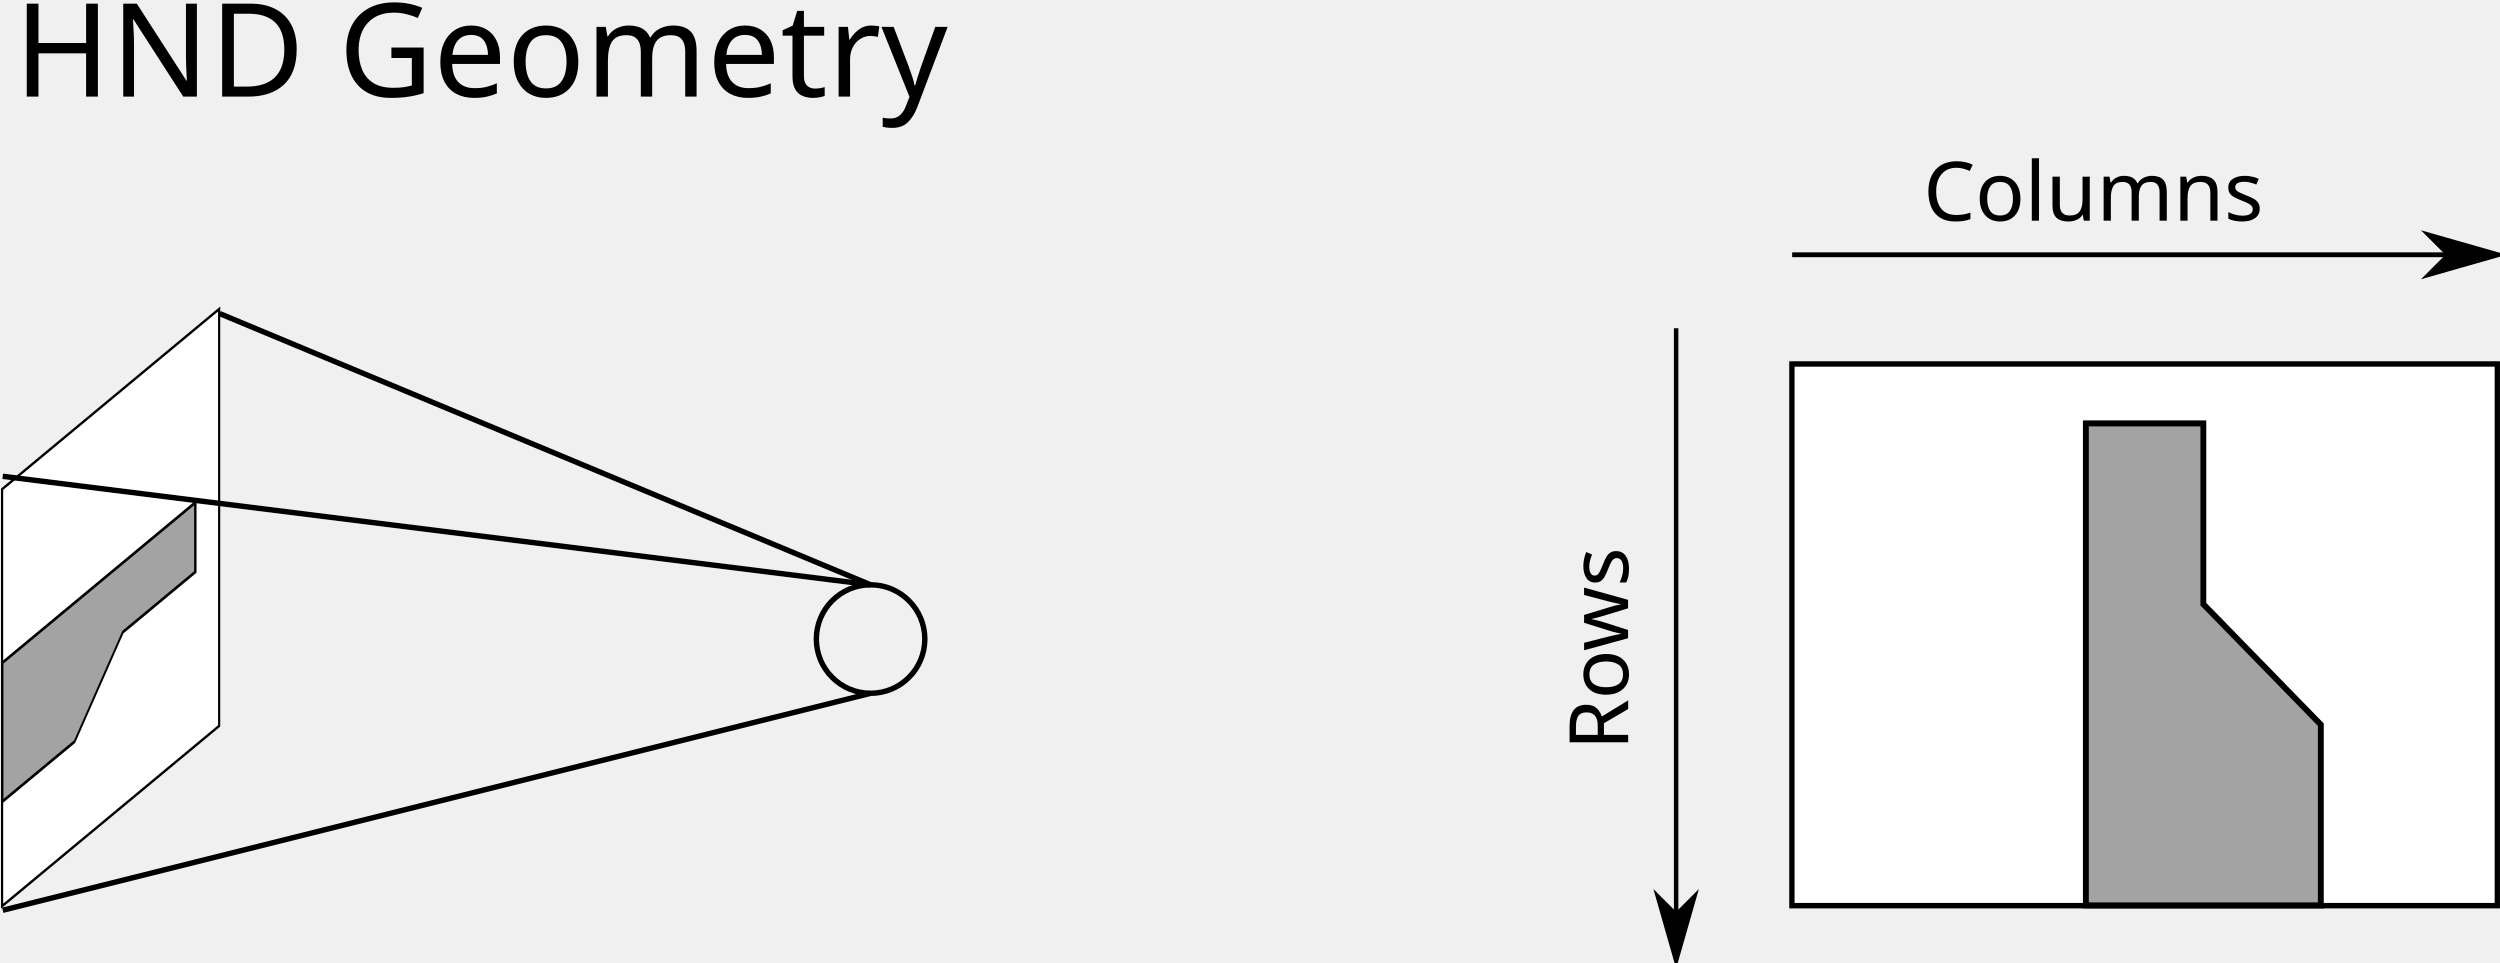
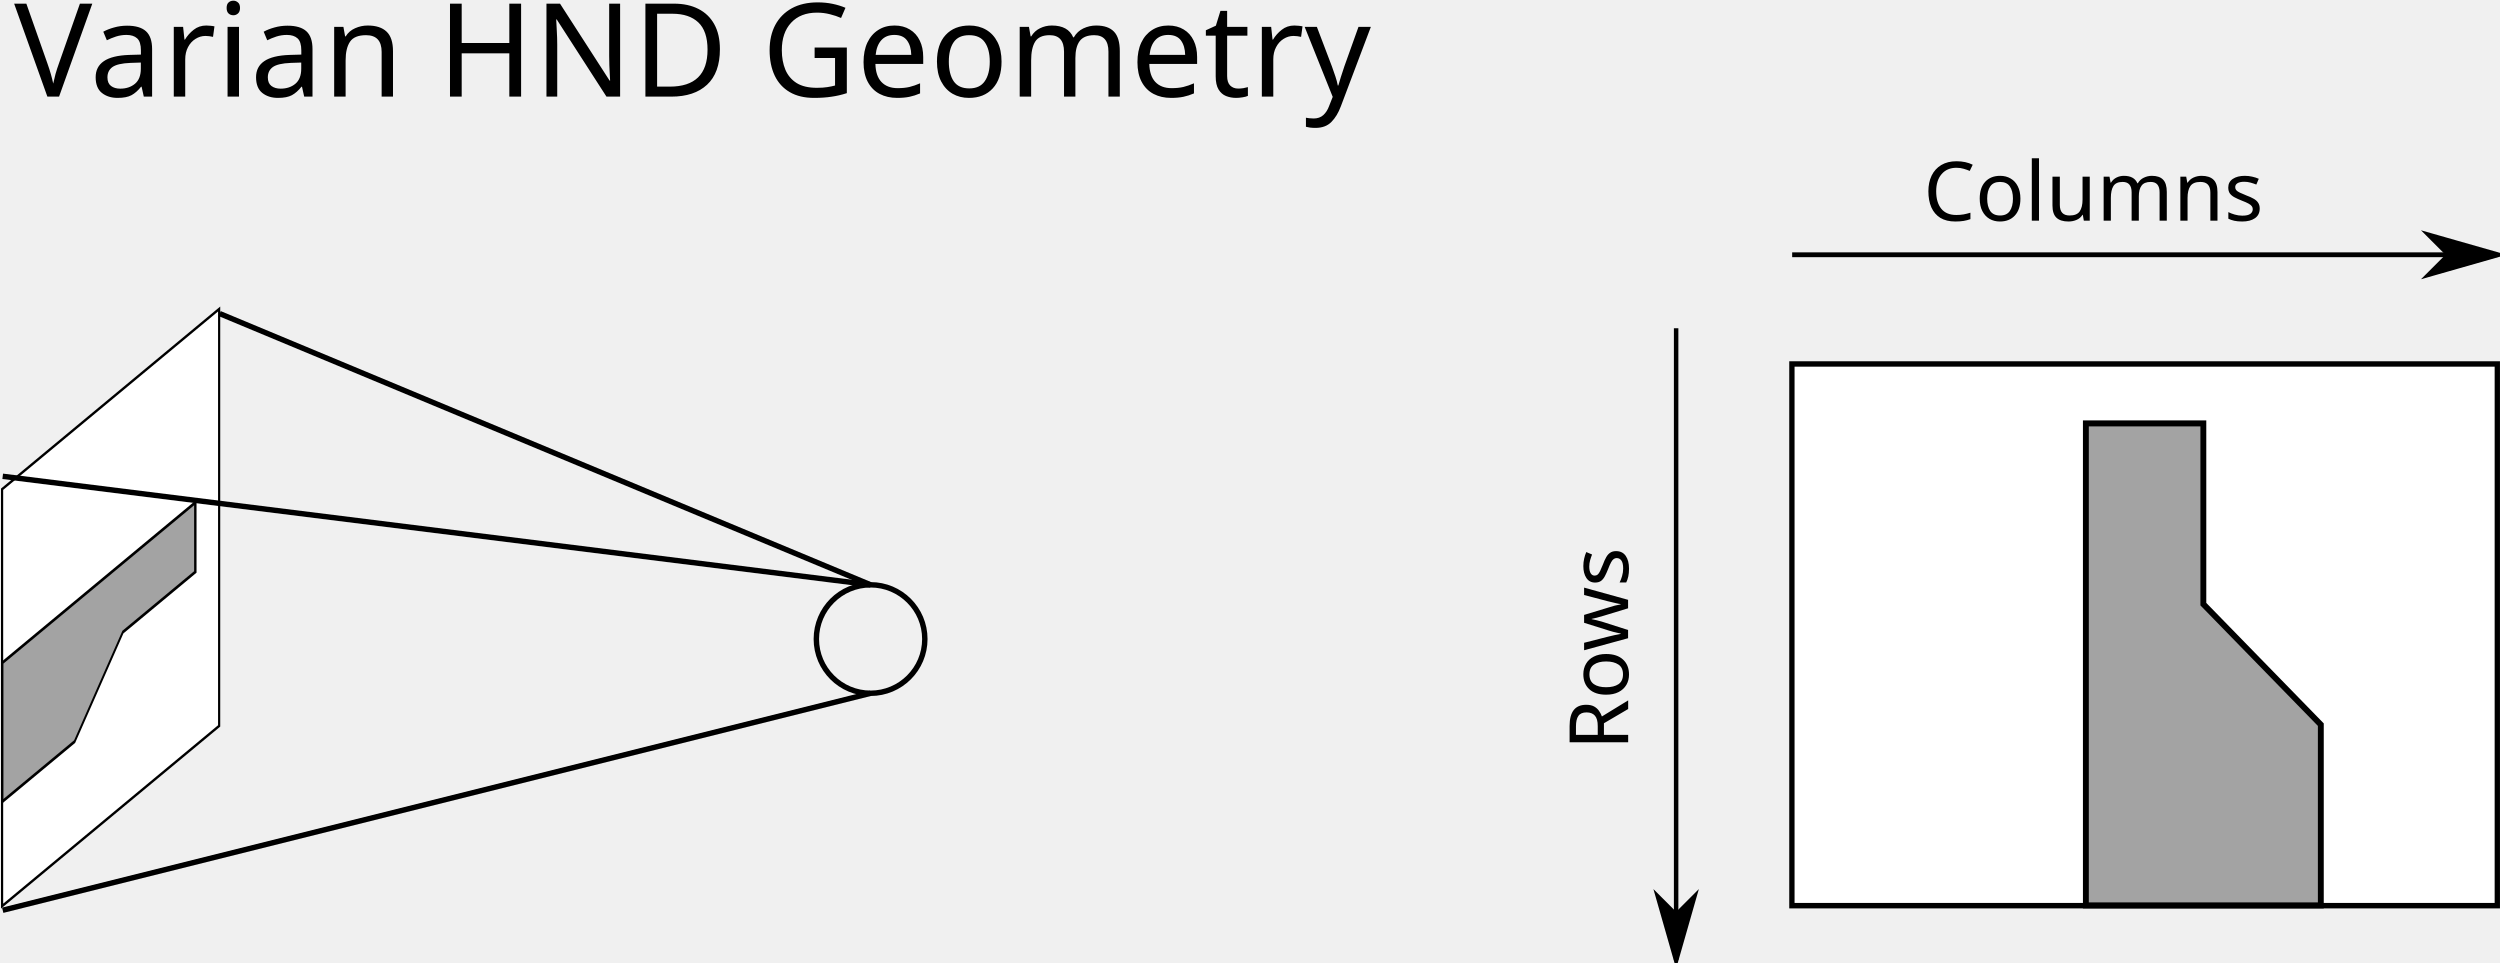
<svg xmlns="http://www.w3.org/2000/svg" width="460.897" height="177.381" id="svg2" version="1.0">
  <defs id="defs4">
    <marker orient="auto" refY="0" refX="0" id="Arrow1Lend" style="overflow:visible">
      <path id="path4002" d="M 0,0 5,-5 -12.5,0 5,5 0,0 z" style="fill-rule:evenodd;stroke:#000000;stroke-width:1pt;marker-start:none" transform="matrix(-0.8,0,0,-0.8,-10,0)" />
    </marker>
    <marker orient="auto" refY="0" refX="0" id="marker3297" style="overflow:visible">
      <path id="path3299" d="M 0,0 5,-5 -12.5,0 5,5 0,0 z" style="fill-rule:evenodd;stroke:#000000;stroke-width:1pt;marker-start:none" transform="matrix(-0.8,0,0,-0.8,-10,0)" />
    </marker>
  </defs>
  <g id="layer1" transform="translate(-39.59863,-32.79547)">
    <g id="g3183" transform="matrix(0,-1.110686,1.082869,0,121.1998,299.6725)">
      <rect y="229.716" x="89.952" height="120.096" width="89.914" id="rect3185" style="fill:#ffffff;fill-opacity:1;stroke:#000000;stroke-width:0.904;stroke-miterlimit:4;stroke-opacity:1;stroke-dasharray:none" />
      <path id="path3187" d="m 90,319.764 30,0 20,-20 30,0 0,-20 -80,0 0,40 z" style="fill:#a3a3a3;fill-opacity:1;fill-rule:evenodd;stroke:#000000;stroke-width:1px;stroke-linecap:butt;stroke-linejoin:miter;stroke-opacity:1" />
    </g>
    <text xml:space="preserve" style="font-size:24px;font-style:normal;font-variant:normal;font-weight:normal;font-stretch:normal;text-align:start;line-height:125%;writing-mode:lr-tb;text-anchor:start;fill:#000000;fill-opacity:1;stroke:none;font-family:Yudit;-inkscape-font-specification:Yudit" x="42.206" y="50.608" id="text3215">
-       <tspan id="tspan3217" x="42.206" y="50.608">HND Geometry</tspan>
+       <tspan id="tspan3217" x="42.206" y="50.608">Varian HND Geometry</tspan>
    </text>
    <g id="g3228" transform="translate(-9.90137,0.8442028)">
      <g transform="matrix(0.4450466,-0.3695093,0,0.6400119,9.85264,8.360736)" id="g3230">
        <rect style="fill:#ffffff;fill-opacity:1;stroke:#000000;stroke-width:0.904;stroke-miterlimit:4;stroke-opacity:1;stroke-dasharray:none" id="rect3232" width="89.914" height="120.096" x="89.952" y="229.716" />
        <path style="fill:#a3a3a3;fill-opacity:1;fill-rule:evenodd;stroke:#000000;stroke-width:1px;stroke-linecap:butt;stroke-linejoin:miter;stroke-opacity:1" d="m 90,319.764 30,0 20,-20 30,0 0,-20 -80,0 0,40 z" id="path3234" />
      </g>
      <path transform="translate(0,40)" d="m 220,109.764 c 0,5.523 -4.477,10 -10,10 -5.523,0 -10,-4.477 -10,-10 0,-5.523 4.477,-10 10,-10 5.523,0 10,4.477 10,10 z" id="path3236" style="fill:none;stroke:#000000;stroke-width:1;stroke-miterlimit:4;stroke-opacity:1;stroke-dasharray:none" />
      <path id="path3238" d="m 50,199.764 160,-40" style="fill:none;stroke:#000000;stroke-width:1px;stroke-linecap:butt;stroke-linejoin:miter;stroke-opacity:1" />
      <path id="path3240" d="m 50,119.764 160,20" style="fill:none;stroke:#000000;stroke-width:1px;stroke-linecap:butt;stroke-linejoin:miter;stroke-opacity:1" />
      <path id="path3242" d="M 90,89.764 210,139.764" style="fill:none;stroke:#000000;stroke-width:1px;stroke-linecap:butt;stroke-linejoin:miter;stroke-opacity:1" />
    </g>
    <path style="fill:none;stroke:#000000;stroke-width:0.889;stroke-linecap:butt;stroke-linejoin:miter;stroke-miterlimit:4;stroke-opacity:1;stroke-dasharray:none;marker-start:none;marker-mid:none;marker-end:url(#Arrow1Lend)" d="m 370,79.764 130,0" id="path9095" />
    <path style="fill:none;stroke:#000000;stroke-width:0.825px;stroke-linecap:butt;stroke-linejoin:miter;stroke-opacity:1;marker-start:none;marker-end:url(#Arrow1Lend)" d="m 348.608,93.311 0,116.453" id="path11181" />
    <text xml:space="preserve" style="font-size:15.123px;font-style:normal;font-variant:normal;font-weight:normal;font-stretch:normal;text-align:start;line-height:125%;writing-mode:lr-tb;text-anchor:start;fill:#000000;fill-opacity:1;stroke:none;font-family:Sans;-inkscape-font-specification:Sans" x="-171.101" y="339.763" id="text15072" transform="matrix(0,-1,1,0,0,0)">
      <tspan id="tspan15074" x="-171.101" y="339.763">Rows</tspan>
    </text>
    <text xml:space="preserve" style="font-size:15.123px;font-style:normal;font-variant:normal;font-weight:normal;font-stretch:normal;text-align:start;line-height:125%;writing-mode:lr-tb;text-anchor:start;fill:#000000;fill-opacity:1;stroke:none;font-family:Sans;-inkscape-font-specification:Sans" x="394.193" y="73.476" id="text15076">
      <tspan id="tspan15078" x="394.193" y="73.476">Columns</tspan>
    </text>
  </g>
</svg>
